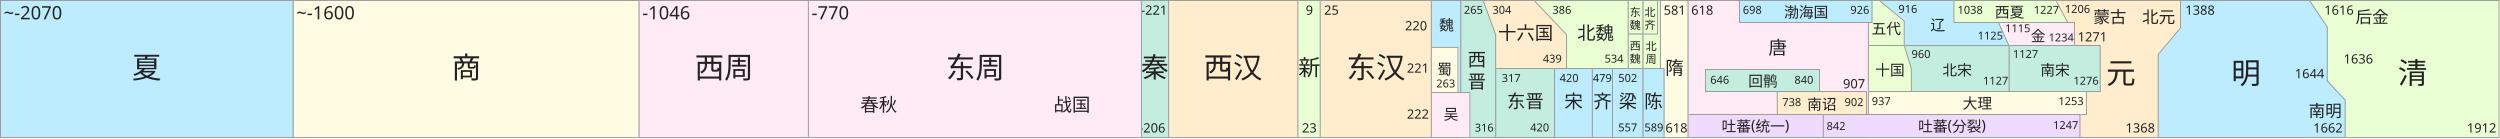
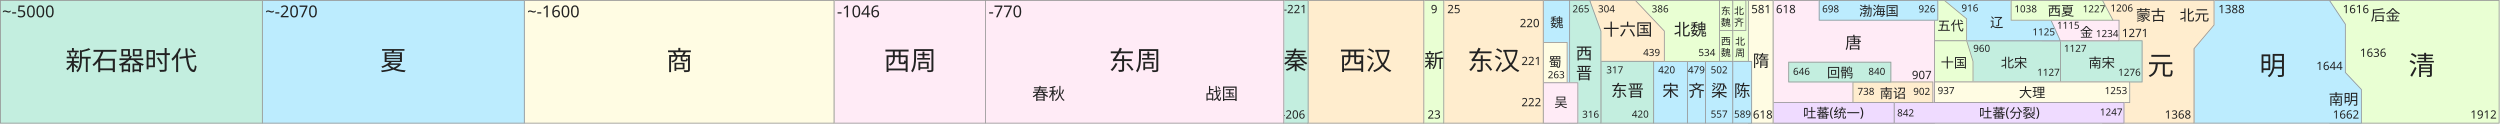
- <svg xmlns="http://www.w3.org/2000/svg" xmlns:xlink="http://www.w3.org/1999/xlink" viewBox="0 0 2717 150">
+ <svg xmlns="http://www.w3.org/2000/svg" xmlns:xlink="http://www.w3.org/1999/xlink" viewBox="0 0 3035 150">
  <defs>
    <path id="a" d="M0 0h206.438v150H0z" />
    <path id="b" d="M0 0h165.197l19.56 29.273V87.78l19.446 20.7V150H0z" />
    <path id="c" d="M0 0h136.34v30.545L112 59.268V150H0z" />
    <path id="d" d="M0 0h100v51H0z" />
    <path id="e" d="M0 0h115v51H0z" />
    <path id="f" d="M0 0l85.664 24H94v26H0z" />
    <path id="g" d="M0 0h118.31L141 50H0z" />
    <path id="h" d="M0 0h111.71L125 25H0z" />
    <path id="i" d="M0 0h12.646L40 22.607V50H0z" />
    <path id="j" d="M0 49h39.932l7.814 25.5V100H0z" />
    <path id="k" d="M0 0h238v26H0z" />
    <path id="l" d="M0 0h197v150H0z" />
    <path id="m" d="M0 0h280v26H0z" />
    <path id="n" d="M0 0h98v26H0z" />
    <path id="o" d="M0 0h148v26H0z" />
    <path id="p" d="M0 0h125v25H0z" />
    <path id="q" d="M0 0h145v25H0z" />
    <path id="r" d="M0 0h31v150H0z" />
    <path id="s" d="M0 0h20v75H0z" />
    <path id="t" d="M0 0h17v37.5H0z" />
    <path id="u" d="M0 0h24v76H0z" />
    <path id="v" d="M0 0h17v37.5H0z" />
    <path id="w" d="M0 0h17v38.487H0z" />
    <path id="x" d="M0 0h34v76H0z" />
    <path id="y" d="M0 0h23v76H0z" />
    <path id="z" d="M0 0h42v76H0z" />
    <path id="A" d="M0 0h103v75H0z" />
    <path id="B" d="M0 0h55.514L91 37.5V75H0z" />
    <path id="C" d="M0 0h65v76H0z" />
    <path id="D" d="M0 0h25.223L39 37.7V150H0z" />
    <path id="E" d="M0 0h33v150H0z" />
    <path id="F" d="M0 0h30v50H0z" />
    <path id="G" d="M0 0h43v50H0z" />
    <path id="H" d="M0 0h122v150H0z" />
    <path id="I" d="M.757 0h25.486v150H.757z" />
    <path id="J" d="M0 0h142v150H0z" />
    <path id="K" d="M1.54 0h31.03v150H1.54z" />
    <path id="L" d="M0 0h363v150H0z" />
    <path id="M" d="M0 0h185v150H0z" />
    <path id="N" d="M0 0h377v150H0z" />
    <path id="O" d="M0 0h319v150H0z" />
+     <path id="P" d="M0 0h319v150H0z" />
  </defs>
  <g fill="none" fill-rule="evenodd">
-     <g transform="translate(2510)">
+     <g transform="translate(2828)">
      <use fill="#E9FFD3" xlink:href="#a" />
      <path stroke="#979797" d="M.5.5h205.438v149H.5z" />
    </g>
-     <text fill="#222" font-family="PingFangSC-Regular, PingFang SC" font-size="32" transform="translate(2510)">
+     <text fill="#222" font-family="PingFangSC-Regular, PingFang SC" font-size="32" transform="translate(2828)">
      <tspan x="96" y="91">清</tspan>
    </text>
-     <text fill="#222" font-family="PingFangSC-Regular, PingFang SC" font-size="18" transform="translate(2510)">
+     <text fill="#222" font-family="PingFangSC-Regular, PingFang SC" font-size="18" transform="translate(2828)">
      <tspan x="50" y="25">后金</tspan>
    </text>
-     <text fill="#222" font-family="MagneticPro-Medium, Magnetic Pro" font-size="14" font-weight="400" transform="translate(2510)">
+     <text fill="#222" font-family="MagneticPro-Medium, Magnetic Pro" font-size="14" font-weight="400" transform="translate(2828)">
      <tspan x="16" y="16">1616</tspan>
    </text>
-     <text fill="#222" font-family="MagneticPro-Medium, Magnetic Pro" font-size="14" font-weight="400" transform="translate(2510)">
+     <text fill="#222" font-family="MagneticPro-Medium, Magnetic Pro" font-size="14" font-weight="400" transform="translate(2828)">
      <tspan x="171" y="144">1912</tspan>
    </text>
-     <text fill="#222" font-family="MagneticPro-Medium, Magnetic Pro" font-size="14" font-weight="400" transform="translate(2510)">
+     <text fill="#222" font-family="MagneticPro-Medium, Magnetic Pro" font-size="14" font-weight="400" transform="translate(2828)">
      <tspan x="37" y="69">1636</tspan>
    </text>
-     <g transform="translate(2345)">
+     <g transform="translate(2663)">
      <use fill="#BCECFE" xlink:href="#b" />
      <path stroke="#979797" d="M.5.5h164.43l19.326 28.925V87.98l.135.144 19.32 20.553V149.5H.5V.5z" />
    </g>
-     <text fill="#222" font-family="PingFangSC-Regular, PingFang SC" font-size="32" transform="translate(2345)">
+     <text fill="#222" font-family="PingFangSC-Regular, PingFang SC" font-size="32" transform="translate(2663)">
      <tspan x="80" y="91">明</tspan>
    </text>
-     <text fill="#222" font-family="PingFangSC-Regular, PingFang SC" font-size="18" transform="translate(2345)">
+     <text fill="#222" font-family="PingFangSC-Regular, PingFang SC" font-size="18" transform="translate(2663)">
      <tspan x="164" y="127">南明</tspan>
    </text>
-     <text fill="#222" font-family="MagneticPro-Medium, Magnetic Pro" font-size="14" font-weight="400" transform="translate(2345)">
+     <text fill="#222" font-family="MagneticPro-Medium, Magnetic Pro" font-size="14" font-weight="400" transform="translate(2663)">
      <tspan x="30" y="16">1388</tspan>
    </text>
-     <text fill="#222" font-family="MagneticPro-Medium, Magnetic Pro" font-size="14" font-weight="400" transform="translate(2345)">
+     <text fill="#222" font-family="MagneticPro-Medium, Magnetic Pro" font-size="14" font-weight="400" transform="translate(2663)">
      <tspan x="169" y="144">1662</tspan>
    </text>
-     <text fill="#222" font-family="MagneticPro-Medium, Magnetic Pro" font-size="14" font-weight="400" transform="translate(2345)">
+     <text fill="#222" font-family="MagneticPro-Medium, Magnetic Pro" font-size="14" font-weight="400" transform="translate(2663)">
      <tspan x="149" y="85">1644</tspan>
    </text>
-     <g transform="translate(2234)">
+     <g transform="translate(2552)">
      <use fill="#FFEDCE" xlink:href="#c" />
      <path stroke="#979797" d="M.5.5h135.34v29.862l-24.22 28.582-.12.14V149.5H.5V.5z" />
    </g>
-     <text fill="#222" font-family="PingFangSC-Regular, PingFang SC" font-size="32" transform="translate(2234)">
+     <text fill="#222" font-family="PingFangSC-Regular, PingFang SC" font-size="32" transform="translate(2552)">
      <tspan x="55" y="91">元</tspan>
    </text>
-     <text fill="#222" font-family="PingFangSC-Regular, PingFang SC" font-size="18" transform="translate(2234)">
+     <text fill="#222" font-family="PingFangSC-Regular, PingFang SC" font-size="18" transform="translate(2552)">
      <tspan x="41" y="25">蒙古</tspan>
    </text>
-     <text fill="#222" font-family="PingFangSC-Regular, PingFang SC" font-size="18" transform="translate(2234)">
+     <text fill="#222" font-family="PingFangSC-Regular, PingFang SC" font-size="18" transform="translate(2552)">
      <tspan x="94" y="25">北元</tspan>
    </text>
-     <text fill="#222" font-family="MagneticPro-Medium, Magnetic Pro" font-size="12" font-weight="400" transform="translate(2234)">
+     <text fill="#222" font-family="MagneticPro-Medium, Magnetic Pro" font-size="12" font-weight="400" transform="translate(2552)">
      <tspan x="10.078" y="14">1206</tspan>
    </text>
-     <text fill="#222" font-family="MagneticPro-Medium, Magnetic Pro" font-size="14" font-weight="400" transform="translate(2234)">
+     <text fill="#222" font-family="MagneticPro-Medium, Magnetic Pro" font-size="14" font-weight="400" transform="translate(2552)">
      <tspan x="24" y="45">1271</tspan>
    </text>
-     <text fill="#222" font-family="MagneticPro-Medium, Magnetic Pro" font-size="14" font-weight="400" transform="translate(2234)">
+     <text fill="#222" font-family="MagneticPro-Medium, Magnetic Pro" font-size="14" font-weight="400" transform="translate(2552)">
      <tspan x="76" y="144">1368</tspan>
    </text>
-     <g transform="translate(2183 49)">
+     <g transform="translate(2501 49)">
      <use fill="#C3EEDF" xlink:href="#d" />
      <path stroke="#979797" d="M.5.5h99v50H.5V.5z" />
    </g>
-     <text fill="#222" font-family="PingFangSC-Regular, PingFang SC" font-size="16" transform="translate(2183 49)">
+     <text fill="#222" font-family="PingFangSC-Regular, PingFang SC" font-size="16" transform="translate(2501 49)">
      <tspan x="34.435" y="33">南宋</tspan>
    </text>
-     <text fill="#222" font-family="MagneticPro-Medium, Magnetic Pro" font-size="12" font-weight="400" transform="translate(2183 49)">
+     <text fill="#222" font-family="MagneticPro-Medium, Magnetic Pro" font-size="12" font-weight="400" transform="translate(2501 49)">
      <tspan x="70.4" y="43">1276</tspan>
    </text>
-     <text fill="#222" font-family="MagneticPro-Medium, Magnetic Pro" font-size="12" font-weight="400" transform="translate(2183 49)">
+     <text fill="#222" font-family="MagneticPro-Medium, Magnetic Pro" font-size="12" font-weight="400" transform="translate(2501 49)">
      <tspan x="4.622" y="14">1127</tspan>
    </text>
-     <g transform="translate(2069 49)">
+     <g transform="translate(2387 49)">
      <use fill="#C3EEDF" xlink:href="#e" />
      <path stroke="#979797" d="M.5.5h114v50H.5V.5z" />
    </g>
-     <text fill="#222" font-family="PingFangSC-Regular, PingFang SC" font-size="16" transform="translate(2069 49)">
+     <text fill="#222" font-family="PingFangSC-Regular, PingFang SC" font-size="16" transform="translate(2387 49)">
      <tspan x="42" y="33">北宋</tspan>
    </text>
-     <text fill="#222" font-family="MagneticPro-Medium, Magnetic Pro" font-size="12" font-weight="400" transform="translate(2069 49)">
+     <text fill="#222" font-family="MagneticPro-Medium, Magnetic Pro" font-size="12" font-weight="400" transform="translate(2387 49)">
      <tspan x="8.458" y="14">960</tspan>
    </text>
-     <text fill="#222" font-family="MagneticPro-Medium, Magnetic Pro" font-size="12" font-weight="400" transform="translate(2069 49)">
+     <text fill="#222" font-family="MagneticPro-Medium, Magnetic Pro" font-size="12" font-weight="400" transform="translate(2387 49)">
      <tspan x="86.122" y="43">1127</tspan>
    </text>
-     <g transform="translate(2161)">
+     <g transform="translate(2479)">
      <use fill="#FFEBF6" xlink:href="#f" />
      <path stroke="#979797" d="M.5.66l85.03 23.82.134.02H93.5v25H.5V.66z" />
    </g>
-     <text fill="#222" font-family="PingFangSC-Regular, PingFang SC" font-size="16" transform="translate(2161)">
+     <text fill="#222" font-family="PingFangSC-Regular, PingFang SC" font-size="16" transform="translate(2479)">
      <tspan x="46" y="45">金</tspan>
    </text>
-     <text fill="#222" font-family="MagneticPro-Medium, Magnetic Pro" font-size="12" font-weight="400" transform="translate(2161)">
+     <text fill="#222" font-family="MagneticPro-Medium, Magnetic Pro" font-size="12" font-weight="400" transform="translate(2479)">
      <tspan x="18.146" y="35">1115</tspan>
    </text>
-     <text fill="#222" font-family="MagneticPro-Medium, Magnetic Pro" font-size="12" font-weight="400" transform="translate(2161)">
+     <text fill="#222" font-family="MagneticPro-Medium, Magnetic Pro" font-size="12" font-weight="400" transform="translate(2479)">
      <tspan x="65.39" y="45">1234</tspan>
    </text>
-     <g transform="translate(2043)">
+     <g transform="translate(2361)">
      <use fill="#BCECFE" xlink:href="#g" />
      <path stroke="#979797" d="M.5.5h117.488l22.236 49H.5V.5z" />
    </g>
-     <text fill="#222" font-family="PingFangSC-Regular, PingFang SC" font-size="16" transform="translate(2043)">
+     <text fill="#222" font-family="PingFangSC-Regular, PingFang SC" font-size="16" transform="translate(2361)">
      <tspan x="55" y="33">辽</tspan>
    </text>
-     <text fill="#222" font-family="MagneticPro-Medium, Magnetic Pro" font-size="12" font-weight="400" transform="translate(2043)">
+     <text fill="#222" font-family="MagneticPro-Medium, Magnetic Pro" font-size="12" font-weight="400" transform="translate(2361)">
      <tspan x="20.178" y="14">916</tspan>
    </text>
-     <text fill="#222" font-family="MagneticPro-Medium, Magnetic Pro" font-size="12" font-weight="400" transform="translate(2043)">
+     <text fill="#222" font-family="MagneticPro-Medium, Magnetic Pro" font-size="12" font-weight="400" transform="translate(2361)">
      <tspan x="106.37" y="43">1125</tspan>
    </text>
-     <g transform="translate(2123)">
+     <g transform="translate(2441)">
      <use fill="#E9FFD3" xlink:href="#h" />
      <path stroke="#979797" d="M.5.5h110.91l12.758 24H.5V.5z" />
    </g>
-     <text fill="#222" font-family="PingFangSC-Regular, PingFang SC" font-size="16" transform="translate(2123)">
+     <text fill="#222" font-family="PingFangSC-Regular, PingFang SC" font-size="16" transform="translate(2441)">
      <tspan x="45" y="19">西夏</tspan>
    </text>
-     <text fill="#222" font-family="MagneticPro-Medium, Magnetic Pro" font-size="12" font-weight="400" transform="translate(2123)">
+     <text fill="#222" font-family="MagneticPro-Medium, Magnetic Pro" font-size="12" font-weight="400" transform="translate(2441)">
      <tspan x="4.416" y="15">1038</tspan>
    </text>
-     <text fill="#222" font-family="MagneticPro-Medium, Magnetic Pro" font-size="12" font-weight="400" transform="translate(2123)">
+     <text fill="#222" font-family="MagneticPro-Medium, Magnetic Pro" font-size="12" font-weight="400" transform="translate(2441)">
      <tspan x="87.346" y="15">1227</tspan>
    </text>
-     <g transform="translate(2030)">
+     <g transform="translate(2348)">
      <use fill="#E9FFD3" xlink:href="#i" />
      <path stroke="#979797" d="M.5.5h11.967L39.5 22.843V49.5H.5V.5z" />
    </g>
-     <g transform="translate(2030)">
+     <g transform="translate(2348)">
      <use fill="#E9FFD3" xlink:href="#j" />
      <path stroke="#979797" d="M.5 49.5h39.062l7.684 25.075V99.5H.5v-50z" />
    </g>
-     <text fill="#222" font-family="PingFangSC-Regular, PingFang SC" font-size="16" transform="translate(2030)">
+     <text fill="#222" font-family="PingFangSC-Regular, PingFang SC" font-size="16" transform="translate(2348)">
      <tspan x="4" y="37">五代</tspan>
    </text>
-     <text fill="#222" font-family="PingFangSC-Regular, PingFang SC" font-size="16" transform="translate(2030)">
+     <text fill="#222" font-family="PingFangSC-Regular, PingFang SC" font-size="16" transform="translate(2348)">
      <tspan x="8" y="82">十国</tspan>
    </text>
-     <g transform="translate(2030 99)">
+     <g transform="translate(2348 99)">
      <use fill="#FFFCE3" xlink:href="#k" />
      <path stroke="#979797" d="M.5.5h237v25H.5z" />
    </g>
-     <text fill="#222" font-family="PingFangSC-Regular, PingFang SC" font-size="16" transform="translate(2030 99)">
+     <text fill="#222" font-family="PingFangSC-Regular, PingFang SC" font-size="16" transform="translate(2348 99)">
      <tspan x="103" y="19.08">大理</tspan>
    </text>
-     <text fill="#222" font-family="MagneticPro-Medium, Magnetic Pro" font-size="12" font-weight="400" transform="translate(2030 99)">
+     <text fill="#222" font-family="MagneticPro-Medium, Magnetic Pro" font-size="12" font-weight="400" transform="translate(2348 99)">
      <tspan x="4.238" y="15.2">937</tspan>
    </text>
-     <text fill="#222" font-family="MagneticPro-Medium, Magnetic Pro" font-size="12" font-weight="400" transform="translate(2030 99)">
+     <text fill="#222" font-family="MagneticPro-Medium, Magnetic Pro" font-size="12" font-weight="400" transform="translate(2348 99)">
      <tspan x="207.034" y="15.2">1253</tspan>
    </text>
-     <g transform="translate(1834)">
+     <g transform="translate(2152)">
      <use fill="#FFEBF6" xlink:href="#l" />
      <path stroke="#979797" d="M.5.5h196v149H.5z" />
    </g>
-     <text fill="#222" font-family="PingFangSC-Regular, PingFang SC" font-size="20" transform="translate(1834)">
+     <text fill="#222" font-family="PingFangSC-Regular, PingFang SC" font-size="20" transform="translate(2152)">
      <tspan x="88" y="59">唐</tspan>
    </text>
-     <text fill="#222" font-family="MagneticPro-Medium, Magnetic Pro" font-size="14" font-weight="400" transform="translate(1834)">
+     <text fill="#222" font-family="MagneticPro-Medium, Magnetic Pro" font-size="14" font-weight="400" transform="translate(2152)">
      <tspan x="4" y="16">618</tspan>
    </text>
-     <text fill="#222" font-family="MagneticPro-Medium, Magnetic Pro" font-size="14" font-weight="400" transform="translate(1834)">
+     <text fill="#222" font-family="MagneticPro-Medium, Magnetic Pro" font-size="14" font-weight="400" transform="translate(2152)">
      <tspan x="169" y="96">907</tspan>
    </text>
-     <g transform="translate(1981 124)">
+     <g transform="translate(2299 124)">
      <use fill="#EFDBFF" xlink:href="#m" />
      <path stroke="#979797" d="M.5.5h279v25H.5z" />
    </g>
-     <text fill="#222" font-family="PingFangSC-Regular, PingFang SC" font-size="16" transform="translate(1981 124)">
+     <text fill="#222" font-family="PingFangSC-Regular, PingFang SC" font-size="16" transform="translate(2299 124)">
      <tspan x="103.62" y="19.08">吐蕃(分裂)</tspan>
    </text>
-     <text fill="#222" font-family="MagneticPro-Medium, Magnetic Pro" font-size="12" font-weight="400" transform="translate(1981 124)">
+     <text fill="#222" font-family="MagneticPro-Medium, Magnetic Pro" font-size="12" font-weight="400" transform="translate(2299 124)">
      <tspan x="4.132" y="17.28">842</tspan>
    </text>
-     <text fill="#222" font-family="MagneticPro-Medium, Magnetic Pro" font-size="12" font-weight="400" transform="translate(1981 124)">
+     <text fill="#222" font-family="MagneticPro-Medium, Magnetic Pro" font-size="12" font-weight="400" transform="translate(2299 124)">
      <tspan x="250.274" y="16.24">1247</tspan>
    </text>
-     <g transform="translate(1931 99)">
+     <g transform="translate(2249 99)">
      <use fill="#FFEDCE" xlink:href="#n" />
      <path stroke="#979797" d="M.5.5h97v25H.5z" />
    </g>
-     <text fill="#222" font-family="PingFangSC-Regular, PingFang SC" font-size="16" transform="translate(1931 99)">
+     <text fill="#222" font-family="PingFangSC-Regular, PingFang SC" font-size="16" transform="translate(2249 99)">
      <tspan x="33" y="20.12">南诏</tspan>
    </text>
-     <text fill="#222" font-family="MagneticPro-Medium, Magnetic Pro" font-size="12" font-weight="400" transform="translate(1931 99)">
+     <text fill="#222" font-family="MagneticPro-Medium, Magnetic Pro" font-size="12" font-weight="400" transform="translate(2249 99)">
      <tspan x="5.968" y="16.24">738</tspan>
    </text>
-     <text fill="#222" font-family="MagneticPro-Medium, Magnetic Pro" font-size="12" font-weight="400" transform="translate(1931 99)">
+     <text fill="#222" font-family="MagneticPro-Medium, Magnetic Pro" font-size="12" font-weight="400" transform="translate(2249 99)">
      <tspan x="73.65" y="16.24">902</tspan>
    </text>
-     <g transform="translate(1834 124)">
+     <g transform="translate(2152 124)">
      <use fill="#EFDBFF" xlink:href="#o" />
      <path stroke="#979797" d="M.5.5h147v25H.5z" />
    </g>
-     <text fill="#222" font-family="PingFangSC-Regular, PingFang SC" font-size="16" transform="translate(1834 124)">
+     <text fill="#222" font-family="PingFangSC-Regular, PingFang SC" font-size="16" transform="translate(2152 124)">
      <tspan x="37" y="19.04">吐蕃(统一)</tspan>
    </text>
-     <g transform="translate(1853 75)">
+     <g transform="translate(2171 75)">
      <use fill="#C3EEDF" xlink:href="#p" />
      <path stroke="#979797" d="M.5.5h124v24H.5z" />
    </g>
-     <text fill="#222" font-family="PingFangSC-Regular, PingFang SC" font-size="16" transform="translate(1853 75)">
+     <text fill="#222" font-family="PingFangSC-Regular, PingFang SC" font-size="16" transform="translate(2171 75)">
      <tspan x="47" y="19">回鹘</tspan>
    </text>
-     <text fill="#222" font-family="MagneticPro-Medium, Magnetic Pro" font-size="12" font-weight="400" transform="translate(1853 75)">
+     <text fill="#222" font-family="MagneticPro-Medium, Magnetic Pro" font-size="12" font-weight="400" transform="translate(2171 75)">
      <tspan x="5.704" y="16">646</tspan>
    </text>
-     <text fill="#222" font-family="MagneticPro-Medium, Magnetic Pro" font-size="12" font-weight="400" transform="translate(1853 75)">
+     <text fill="#222" font-family="MagneticPro-Medium, Magnetic Pro" font-size="12" font-weight="400" transform="translate(2171 75)">
      <tspan x="97.188" y="16">840</tspan>
    </text>
-     <g transform="translate(1890)">
+     <g transform="translate(2208)">
      <use fill="#BCECFE" xlink:href="#q" />
      <path stroke="#979797" d="M.5.5h144v24H.5z" />
    </g>
-     <text fill="#222" font-family="PingFangSC-Regular, PingFang SC" font-size="16" transform="translate(1890)">
+     <text fill="#222" font-family="PingFangSC-Regular, PingFang SC" font-size="16" transform="translate(2208)">
      <tspan x="49" y="19">渤海国</tspan>
    </text>
-     <text fill="#222" font-family="MagneticPro-Medium, Magnetic Pro" font-size="12" font-weight="400" transform="translate(1890)">
+     <text fill="#222" font-family="MagneticPro-Medium, Magnetic Pro" font-size="12" font-weight="400" transform="translate(2208)">
      <tspan x="4.078" y="15">698</tspan>
    </text>
-     <text fill="#222" font-family="MagneticPro-Medium, Magnetic Pro" font-size="12" font-weight="400" transform="translate(1890)">
+     <text fill="#222" font-family="MagneticPro-Medium, Magnetic Pro" font-size="12" font-weight="400" transform="translate(2208)">
      <tspan x="121.004" y="15">926</tspan>
    </text>
-     <g transform="translate(1804)">
+     <g transform="translate(2122)">
      <use fill="#FFFCE3" xlink:href="#r" />
      <path stroke="#979797" d="M.5.5h30v149H.5z" />
    </g>
-     <text fill="#222" font-family="PingFangSC-Regular, PingFang SC" font-size="20" transform="translate(1804)">
+     <text fill="#222" font-family="PingFangSC-Regular, PingFang SC" font-size="20" transform="translate(2122)">
      <tspan x="5.808" y="81">隋</tspan>
    </text>
-     <text fill="#222" font-family="MagneticPro-Medium, Magnetic Pro" font-size="14" font-weight="400" transform="translate(1804)">
+     <text fill="#222" font-family="MagneticPro-Medium, Magnetic Pro" font-size="14" font-weight="400" transform="translate(2122)">
      <tspan x="4" y="16">581</tspan>
    </text>
-     <text fill="#222" font-family="MagneticPro-Medium, Magnetic Pro" font-size="14" font-weight="400" transform="translate(1804)">
+     <text fill="#222" font-family="MagneticPro-Medium, Magnetic Pro" font-size="14" font-weight="400" transform="translate(2122)">
      <tspan x="6" y="144">618</tspan>
    </text>
-     <g transform="translate(1785)">
+     <g transform="translate(2103)">
      <use fill="#E9FFD3" xlink:href="#s" />
      <path stroke="#979797" d="M.5.5h19v74H.5z" />
    </g>
-     <text fill="#222" font-family="PingFangSC-Regular, PingFang SC" font-size="12" transform="translate(1785)">
+     <text fill="#222" font-family="PingFangSC-Regular, PingFang SC" font-size="12" transform="translate(2103)">
      <tspan x="3.469" y="54.576">北</tspan>
      <tspan x="3.469" y="68.576">周</tspan>
    </text>
-     <g transform="translate(1785)">
+     <g transform="translate(2103)">
      <use fill="#E9FFD3" xlink:href="#t" />
      <path stroke="#979797" d="M.5.5h16V37H.5z" />
    </g>
-     <text fill="#222" font-family="PingFangSC-Regular, PingFang SC" font-size="12" transform="translate(1785)">
+     <text fill="#222" font-family="PingFangSC-Regular, PingFang SC" font-size="12" transform="translate(2103)">
      <tspan x="2.136" y="17.563">北</tspan>
      <tspan x="2.136" y="31.563">齐</tspan>
    </text>
-     <g transform="translate(1785 74)">
+     <g transform="translate(2103 74)">
      <use fill="#BCECFE" xlink:href="#u" />
      <path stroke="#979797" d="M.5.5h23v75H.5z" />
    </g>
-     <text fill="#222" font-family="PingFangSC-Regular, PingFang SC" font-size="20" transform="translate(1785 74)">
+     <text fill="#222" font-family="PingFangSC-Regular, PingFang SC" font-size="20" transform="translate(2103 74)">
      <tspan x="2" y="43.293">陈</tspan>
    </text>
-     <text fill="#222" font-family="MagneticPro-Medium, Magnetic Pro" font-size="12" font-weight="400" transform="translate(1785 74)">
+     <text fill="#222" font-family="MagneticPro-Medium, Magnetic Pro" font-size="12" font-weight="400" transform="translate(2103 74)">
      <tspan x="2.15" y="68.773">589</tspan>
    </text>
-     <g transform="translate(1769)">
+     <g transform="translate(2087)">
      <use fill="#E9FFD3" xlink:href="#v" />
      <path stroke="#979797" d="M.5.5h16V37H.5z" />
    </g>
-     <text fill="#222" font-family="PingFangSC-Regular, PingFang SC" font-size="12" transform="translate(1769)">
+     <text fill="#222" font-family="PingFangSC-Regular, PingFang SC" font-size="12" transform="translate(2087)">
      <tspan x="2.136" y="17.576">东</tspan>
      <tspan x="2.136" y="31.576">魏</tspan>
    </text>
-     <g transform="translate(1769 36.5)">
+     <g transform="translate(2087 36.5)">
      <use fill="#E9FFD3" xlink:href="#w" />
      <path stroke="#979797" d="M.5.5h16v37.487H.5z" />
    </g>
-     <text fill="#222" font-family="PingFangSC-Regular, PingFang SC" font-size="12" transform="translate(1769 36.5)">
+     <text fill="#222" font-family="PingFangSC-Regular, PingFang SC" font-size="12" transform="translate(2087 36.5)">
      <tspan x="2.136" y="17.694">西</tspan>
      <tspan x="2.136" y="31.694">魏</tspan>
    </text>
-     <g transform="translate(1752 74)">
+     <g transform="translate(2070 74)">
      <use fill="#BCECFE" xlink:href="#x" />
      <path stroke="#979797" d="M.5.5h33v75H.5z" />
    </g>
-     <text fill="#222" font-family="PingFangSC-Regular, PingFang SC" font-size="20" transform="translate(1752 74)">
+     <text fill="#222" font-family="PingFangSC-Regular, PingFang SC" font-size="20" transform="translate(2070 74)">
      <tspan x="7.165" y="43.293">梁</tspan>
    </text>
-     <text fill="#222" font-family="MagneticPro-Medium, Magnetic Pro" font-size="12" font-weight="400" transform="translate(1752 74)">
+     <text fill="#222" font-family="MagneticPro-Medium, Magnetic Pro" font-size="12" font-weight="400" transform="translate(2070 74)">
      <tspan x="6.744" y="68.773">557</tspan>
    </text>
-     <text fill="#222" font-family="MagneticPro-Medium, Magnetic Pro" font-size="12" font-weight="400" transform="translate(1752 74)">
+     <text fill="#222" font-family="MagneticPro-Medium, Magnetic Pro" font-size="12" font-weight="400" transform="translate(2070 74)">
      <tspan x="6.722" y="15.067">502</tspan>
    </text>
-     <g transform="translate(1730 74)">
+     <g transform="translate(2048 74)">
      <use fill="#BCECFE" xlink:href="#y" />
      <path stroke="#979797" d="M.5.5h22v75H.5z" />
    </g>
-     <text fill="#222" font-family="PingFangSC-Regular, PingFang SC" font-size="20" transform="translate(1730 74)">
+     <text fill="#222" font-family="PingFangSC-Regular, PingFang SC" font-size="20" transform="translate(2048 74)">
      <tspan x="1.612" y="43.293">齐</tspan>
    </text>
-     <text fill="#222" font-family="MagneticPro-Medium, Magnetic Pro" font-size="12" font-weight="400" transform="translate(1730 74)">
+     <text fill="#222" font-family="MagneticPro-Medium, Magnetic Pro" font-size="12" font-weight="400" transform="translate(2048 74)">
      <tspan x="1.106" y="15.067">479</tspan>
    </text>
-     <g transform="translate(1689 74)">
+     <g transform="translate(2007 74)">
      <use fill="#BCECFE" xlink:href="#z" />
      <path stroke="#979797" d="M.5.5h41v75H.5z" />
    </g>
-     <text fill="#222" font-family="PingFangSC-Regular, PingFang SC" font-size="20" transform="translate(1689 74)">
+     <text fill="#222" font-family="PingFangSC-Regular, PingFang SC" font-size="20" transform="translate(2007 74)">
      <tspan x="11.204" y="43.293">宋</tspan>
    </text>
-     <text fill="#222" font-family="MagneticPro-Medium, Magnetic Pro" font-size="12" font-weight="400" transform="translate(1689 74)">
+     <text fill="#222" font-family="MagneticPro-Medium, Magnetic Pro" font-size="12" font-weight="400" transform="translate(2007 74)">
      <tspan x="6.012" y="15.067">420</tspan>
    </text>
-     <g transform="translate(1667)">
+     <g transform="translate(1985)">
      <use fill="#E9FFD3" xlink:href="#A" />
      <path stroke="#979797" d="M.5.5h102v74H.5z" />
    </g>
-     <text fill="#222" font-family="PingFangSC-Regular, PingFang SC" font-size="20" transform="translate(1667)">
+     <text fill="#222" font-family="PingFangSC-Regular, PingFang SC" font-size="20" transform="translate(1985)">
      <tspan x="47" y="43">北魏</tspan>
    </text>
-     <text fill="#222" font-family="MagneticPro-Medium, Magnetic Pro" font-size="12" font-weight="400" transform="translate(1667)">
+     <text fill="#222" font-family="MagneticPro-Medium, Magnetic Pro" font-size="12" font-weight="400" transform="translate(1985)">
      <tspan x="76.842" y="68">534</tspan>
    </text>
-     <text fill="#222" font-family="MagneticPro-Medium, Magnetic Pro" font-size="12" font-weight="400" transform="translate(1667)">
+     <text fill="#222" font-family="MagneticPro-Medium, Magnetic Pro" font-size="12" font-weight="400" transform="translate(1985)">
      <tspan x="20.144" y="15">386</tspan>
    </text>
-     <g transform="translate(1612)">
+     <g transform="translate(1930)">
      <use fill="#FFEDCE" xlink:href="#B" />
      <path stroke="#979797" d="M.5.5h54.798L90.5 37.7v36.8H.5V.5z" />
    </g>
-     <text fill="#222" font-family="PingFangSC-Regular, PingFang SC" font-size="20" transform="translate(1612)">
+     <text fill="#222" font-family="PingFangSC-Regular, PingFang SC" font-size="20" transform="translate(1930)">
      <tspan x="16" y="43">十六国</tspan>
    </text>
-     <text fill="#222" font-family="MagneticPro-Medium, Magnetic Pro" font-size="12" font-weight="400" transform="translate(1612)">
+     <text fill="#222" font-family="MagneticPro-Medium, Magnetic Pro" font-size="12" font-weight="400" transform="translate(1930)">
      <tspan x="9.952" y="15">304</tspan>
    </text>
-     <text fill="#222" font-family="MagneticPro-Medium, Magnetic Pro" font-size="12" font-weight="400" transform="translate(1612)">
+     <text fill="#222" font-family="MagneticPro-Medium, Magnetic Pro" font-size="12" font-weight="400" transform="translate(1930)">
      <tspan x="64.77" y="68">439</tspan>
    </text>
-     <g transform="translate(1625 74)">
+     <g transform="translate(1943 74)">
      <use fill="#C3EEDF" xlink:href="#C" />
      <path stroke="#979797" d="M.5.5h64v75H.5z" />
    </g>
-     <text fill="#222" font-family="PingFangSC-Regular, PingFang SC" font-size="20" transform="translate(1625 74)">
+     <text fill="#222" font-family="PingFangSC-Regular, PingFang SC" font-size="20" transform="translate(1943 74)">
      <tspan x="12.762" y="43.293">东晋</tspan>
    </text>
-     <text fill="#222" font-family="MagneticPro-Medium, Magnetic Pro" font-size="12" font-weight="400" transform="translate(1625 74)">
+     <text fill="#222" font-family="MagneticPro-Medium, Magnetic Pro" font-size="12" font-weight="400" transform="translate(1943 74)">
      <tspan x="7.068" y="15.067">317</tspan>
    </text>
-     <text fill="#222" font-family="MagneticPro-Medium, Magnetic Pro" font-size="12" font-weight="400" transform="translate(1625 74)">
+     <text fill="#222" font-family="MagneticPro-Medium, Magnetic Pro" font-size="12" font-weight="400" transform="translate(1943 74)">
      <tspan x="38.012" y="68.773">420</tspan>
    </text>
-     <g transform="translate(1587)">
+     <g transform="translate(1905)">
      <use fill="#C3EEDF" xlink:href="#D" />
      <path stroke="#979797" d="M.5.5h24.374L38.5 37.788V149.5H.5V.5z" />
    </g>
-     <text fill="#222" font-family="PingFangSC-Regular, PingFang SC" font-size="20" transform="translate(1587)">
+     <text fill="#222" font-family="PingFangSC-Regular, PingFang SC" font-size="20" transform="translate(1905)">
      <tspan x="8.06" y="71.96">西</tspan>
      <tspan x="8.06" y="95.96">晋</tspan>
    </text>
-     <text fill="#222" font-family="MagneticPro-Medium, Magnetic Pro" font-size="12" font-weight="400" transform="translate(1587)">
+     <text fill="#222" font-family="MagneticPro-Medium, Magnetic Pro" font-size="12" font-weight="400" transform="translate(1905)">
      <tspan x="15.744" y="143">316</tspan>
    </text>
-     <text fill="#222" font-family="MagneticPro-Medium, Magnetic Pro" font-size="12" font-weight="400" transform="translate(1587)">
+     <text fill="#222" font-family="MagneticPro-Medium, Magnetic Pro" font-size="12" font-weight="400" transform="translate(1905)">
      <tspan x="3.974" y="15">265</tspan>
    </text>
-     <g transform="translate(1555)">
+     <g transform="translate(1873)">
      <use fill="#BCECFE" xlink:href="#E" />
      <path stroke="#979797" d="M.5.5h32v149H.5z" />
    </g>
-     <text fill="#222" font-family="PingFangSC-Regular, PingFang SC" font-size="16" transform="translate(1555)">
+     <text fill="#222" font-family="PingFangSC-Regular, PingFang SC" font-size="16" transform="translate(1873)">
      <tspan x="9" y="33">魏</tspan>
    </text>
-     <g transform="translate(1555 51)">
+     <g transform="translate(1873 51)">
      <use fill="#FFFCE3" xlink:href="#F" />
      <path stroke="#979797" d="M.5.5h29v49H.5z" />
    </g>
-     <text fill="#222" font-family="PingFangSC-Regular, PingFang SC" font-size="16" transform="translate(1555 51)">
+     <text fill="#222" font-family="PingFangSC-Regular, PingFang SC" font-size="16" transform="translate(1873 51)">
      <tspan x="7" y="30">蜀</tspan>
    </text>
-     <text fill="#222" font-family="MagneticPro-Medium, Magnetic Pro" font-size="12" font-weight="400" transform="translate(1555 51)">
+     <text fill="#222" font-family="MagneticPro-Medium, Magnetic Pro" font-size="12" font-weight="400" transform="translate(1873 51)">
      <tspan x="5.968" y="44">263</tspan>
    </text>
-     <g transform="translate(1555 100)">
+     <g transform="translate(1873 100)">
      <use fill="#FFEBF6" xlink:href="#G" />
      <path stroke="#979797" d="M.5.5h42v49H.5z" />
    </g>
-     <text fill="#222" font-family="PingFangSC-Regular, PingFang SC" font-size="16" transform="translate(1555 100)">
+     <text fill="#222" font-family="PingFangSC-Regular, PingFang SC" font-size="16" transform="translate(1873 100)">
      <tspan x="14" y="30">吴</tspan>
    </text>
-     <g transform="translate(1434)">
+     <g transform="translate(1752)">
      <use fill="#FFEDCE" xlink:href="#H" />
      <path stroke="#979797" d="M.5.5h121v149H.5z" />
    </g>
-     <text fill="#222" font-family="PingFangSC-Regular, PingFang SC" font-size="32" transform="translate(1434)">
+     <text fill="#222" font-family="PingFangSC-Regular, PingFang SC" font-size="32" transform="translate(1752)">
      <tspan x="29.42" y="85">东汉</tspan>
    </text>
-     <text fill="#222" font-family="MagneticPro-Medium, Magnetic Pro" font-size="14" font-weight="400" transform="translate(1434)">
+     <text fill="#222" font-family="MagneticPro-Medium, Magnetic Pro" font-size="14" font-weight="400" transform="translate(1752)">
      <tspan x="5" y="16">25</tspan>
    </text>
-     <text fill="#222" font-family="MagneticPro-Medium, Magnetic Pro" font-size="14" font-weight="400" transform="translate(1434)">
+     <text fill="#222" font-family="MagneticPro-Medium, Magnetic Pro" font-size="14" font-weight="400" transform="translate(1752)">
      <tspan x="93" y="33">220</tspan>
    </text>
-     <text fill="#222" font-family="MagneticPro-Medium, Magnetic Pro" font-size="14" font-weight="400" transform="translate(1434)">
+     <text fill="#222" font-family="MagneticPro-Medium, Magnetic Pro" font-size="14" font-weight="400" transform="translate(1752)">
      <tspan x="95" y="79">221</tspan>
    </text>
-     <text fill="#222" font-family="MagneticPro-Medium, Magnetic Pro" font-size="14" font-weight="400" transform="translate(1434)">
+     <text fill="#222" font-family="MagneticPro-Medium, Magnetic Pro" font-size="14" font-weight="400" transform="translate(1752)">
      <tspan x="95" y="129">222</tspan>
    </text>
-     <g transform="translate(1409)">
+     <g transform="translate(1727)">
      <use fill="#E9FFD3" xlink:href="#I" />
      <path stroke="#979797" d="M1.257.5h24.486v149H1.257z" />
    </g>
-     <text fill="#222" font-family="PingFangSC-Regular, PingFang SC" font-size="24" transform="translate(1409)">
+     <text fill="#222" font-family="PingFangSC-Regular, PingFang SC" font-size="24" transform="translate(1727)">
      <tspan x="2" y="82">新</tspan>
    </text>
-     <text fill="#222" font-family="MagneticPro-Medium, Magnetic Pro" font-size="14" font-weight="400" transform="translate(1409)">
+     <text fill="#222" font-family="MagneticPro-Medium, Magnetic Pro" font-size="14" font-weight="400" transform="translate(1727)">
      <tspan x="10" y="16">9</tspan>
    </text>
-     <text fill="#222" font-family="MagneticPro-Medium, Magnetic Pro" font-size="14" font-weight="400" transform="translate(1409)">
+     <text fill="#222" font-family="MagneticPro-Medium, Magnetic Pro" font-size="14" font-weight="400" transform="translate(1727)">
      <tspan x="6" y="144">23</tspan>
    </text>
-     <g transform="translate(1269)">
+     <g transform="translate(1587)">
      <use fill="#FFEDCE" xlink:href="#J" />
      <path stroke="#979797" d="M.5.5h141v149H.5z" />
    </g>
-     <text fill="#222" font-family="PingFangSC-Regular, PingFang SC" font-size="32" transform="translate(1269)">
+     <text fill="#222" font-family="PingFangSC-Regular, PingFang SC" font-size="32" transform="translate(1587)">
      <tspan x="39.021" y="85">西汉</tspan>
    </text>
-     <g transform="translate(1238)">
+     <g transform="translate(1556)">
      <use fill="#C3EEDF" xlink:href="#K" />
      <path stroke="#979797" d="M2.04.5h30.03v149H2.04z" />
    </g>
-     <text fill="#222" font-family="PingFangSC-Regular, PingFang SC" font-size="30" transform="translate(1238)">
+     <text fill="#222" font-family="PingFangSC-Regular, PingFang SC" font-size="30" transform="translate(1556)">
      <tspan x="2" y="84">秦</tspan>
    </text>
-     <text fill="#222" font-family="MagneticPro-Medium, Magnetic Pro" font-size="14" font-weight="400" transform="translate(1238)">
+     <text fill="#222" font-family="MagneticPro-Medium, Magnetic Pro" font-size="14" font-weight="400" transform="translate(1556)">
      <tspan x="2" y="16">-221</tspan>
    </text>
-     <text fill="#222" font-family="MagneticPro-Medium, Magnetic Pro" font-size="14" font-weight="400" transform="translate(1238)">
+     <text fill="#222" font-family="MagneticPro-Medium, Magnetic Pro" font-size="14" font-weight="400" transform="translate(1556)">
      <tspan x="0" y="144">-206</tspan>
    </text>
-     <g transform="translate(878)">
+     <g transform="translate(1196)">
      <use fill="#FFEBF6" xlink:href="#L" />
      <path stroke="#979797" d="M.5.5h362v149H.5z" />
    </g>
-     <text fill="#222" font-family="PingFangSC-Regular, PingFang SC" font-size="32" transform="translate(878)">
+     <text fill="#222" font-family="PingFangSC-Regular, PingFang SC" font-size="32" transform="translate(1196)">
      <tspan x="150" y="85">东周</tspan>
    </text>
-     <text fill="#222" font-family="PingFangSC-Regular, PingFang SC" font-size="20" transform="translate(878)">
+     <text fill="#222" font-family="PingFangSC-Regular, PingFang SC" font-size="20" transform="translate(1196)">
      <tspan x="57" y="121">春秋</tspan>
    </text>
-     <text fill="#222" font-family="PingFangSC-Regular, PingFang SC" font-size="20" transform="translate(878)">
+     <text fill="#222" font-family="PingFangSC-Regular, PingFang SC" font-size="20" transform="translate(1196)">
      <tspan x="267" y="121">战国</tspan>
    </text>
-     <text fill="#222" font-family="MagneticPro-Medium, Magnetic Pro" font-size="20" font-weight="400" transform="translate(878)">
+     <text fill="#222" font-family="MagneticPro-Medium, Magnetic Pro" font-size="20" font-weight="400" transform="translate(1196)">
      <tspan x="4" y="21">-770</tspan>
    </text>
-     <g transform="translate(694)">
+     <g transform="translate(1012)">
      <use fill="#FFEBF6" xlink:href="#M" />
      <path stroke="#979797" d="M.5.5h184v149H.5z" />
    </g>
-     <text fill="#222" font-family="PingFangSC-Regular, PingFang SC" font-size="32" transform="translate(694)">
+     <text fill="#222" font-family="PingFangSC-Regular, PingFang SC" font-size="32" transform="translate(1012)">
      <tspan x="61" y="85">西周</tspan>
    </text>
-     <text fill="#222" font-family="MagneticPro-Medium, Magnetic Pro" font-size="20" font-weight="400" transform="translate(694)">
+     <text fill="#222" font-family="MagneticPro-Medium, Magnetic Pro" font-size="20" font-weight="400" transform="translate(1012)">
      <tspan x="4" y="21">-1046</tspan>
    </text>
-     <g transform="translate(318)">
+     <g transform="translate(636)">
      <use fill="#FFFCE3" xlink:href="#N" />
      <path stroke="#979797" d="M.5.5h376v149H.5z" />
    </g>
+     <text fill="#222" font-family="PingFangSC-Regular, PingFang SC" font-size="32" transform="translate(636)">
+       <tspan x="172.795" y="85">商</tspan>
+     </text>
+     <text fill="#222" font-family="MagneticPro-Medium, Magnetic Pro" font-size="20" font-weight="400" transform="translate(636)">
+       <tspan x="4" y="21">~-1600</tspan>
+     </text>
+     <g transform="translate(318)">
+       <use fill="#BCECFE" xlink:href="#O" />
+       <path stroke="#979797" d="M.5.5h318v149H.5z" />
+     </g>
    <text fill="#222" font-family="PingFangSC-Regular, PingFang SC" font-size="32" transform="translate(318)">
-       <tspan x="172.795" y="85">商</tspan>
+       <tspan x="143.442" y="85">夏</tspan>
    </text>
    <text fill="#222" font-family="MagneticPro-Medium, Magnetic Pro" font-size="20" font-weight="400" transform="translate(318)">
-       <tspan x="4" y="21">~-1600</tspan>
-     </text>
-     <use fill="#BCECFE" xlink:href="#O" />
+       <tspan x="4" y="21">~-2070</tspan>
+     </text>
+     <use fill="#C3EEDF" xlink:href="#P" />
    <path stroke="#979797" d="M.5.5h318v149H.5z" />
    <text fill="#222" font-family="PingFangSC-Regular, PingFang SC" font-size="32">
-       <tspan x="143.442" y="85">夏</tspan>
+       <tspan x="79.442" y="85">新石器时代</tspan>
    </text>
    <text fill="#222" font-family="MagneticPro-Medium, Magnetic Pro" font-size="20" font-weight="400">
-       <tspan x="4" y="21">~-2070</tspan>
+       <tspan x="2.5" y="21">~-5000</tspan>
    </text>
  </g>
</svg>
